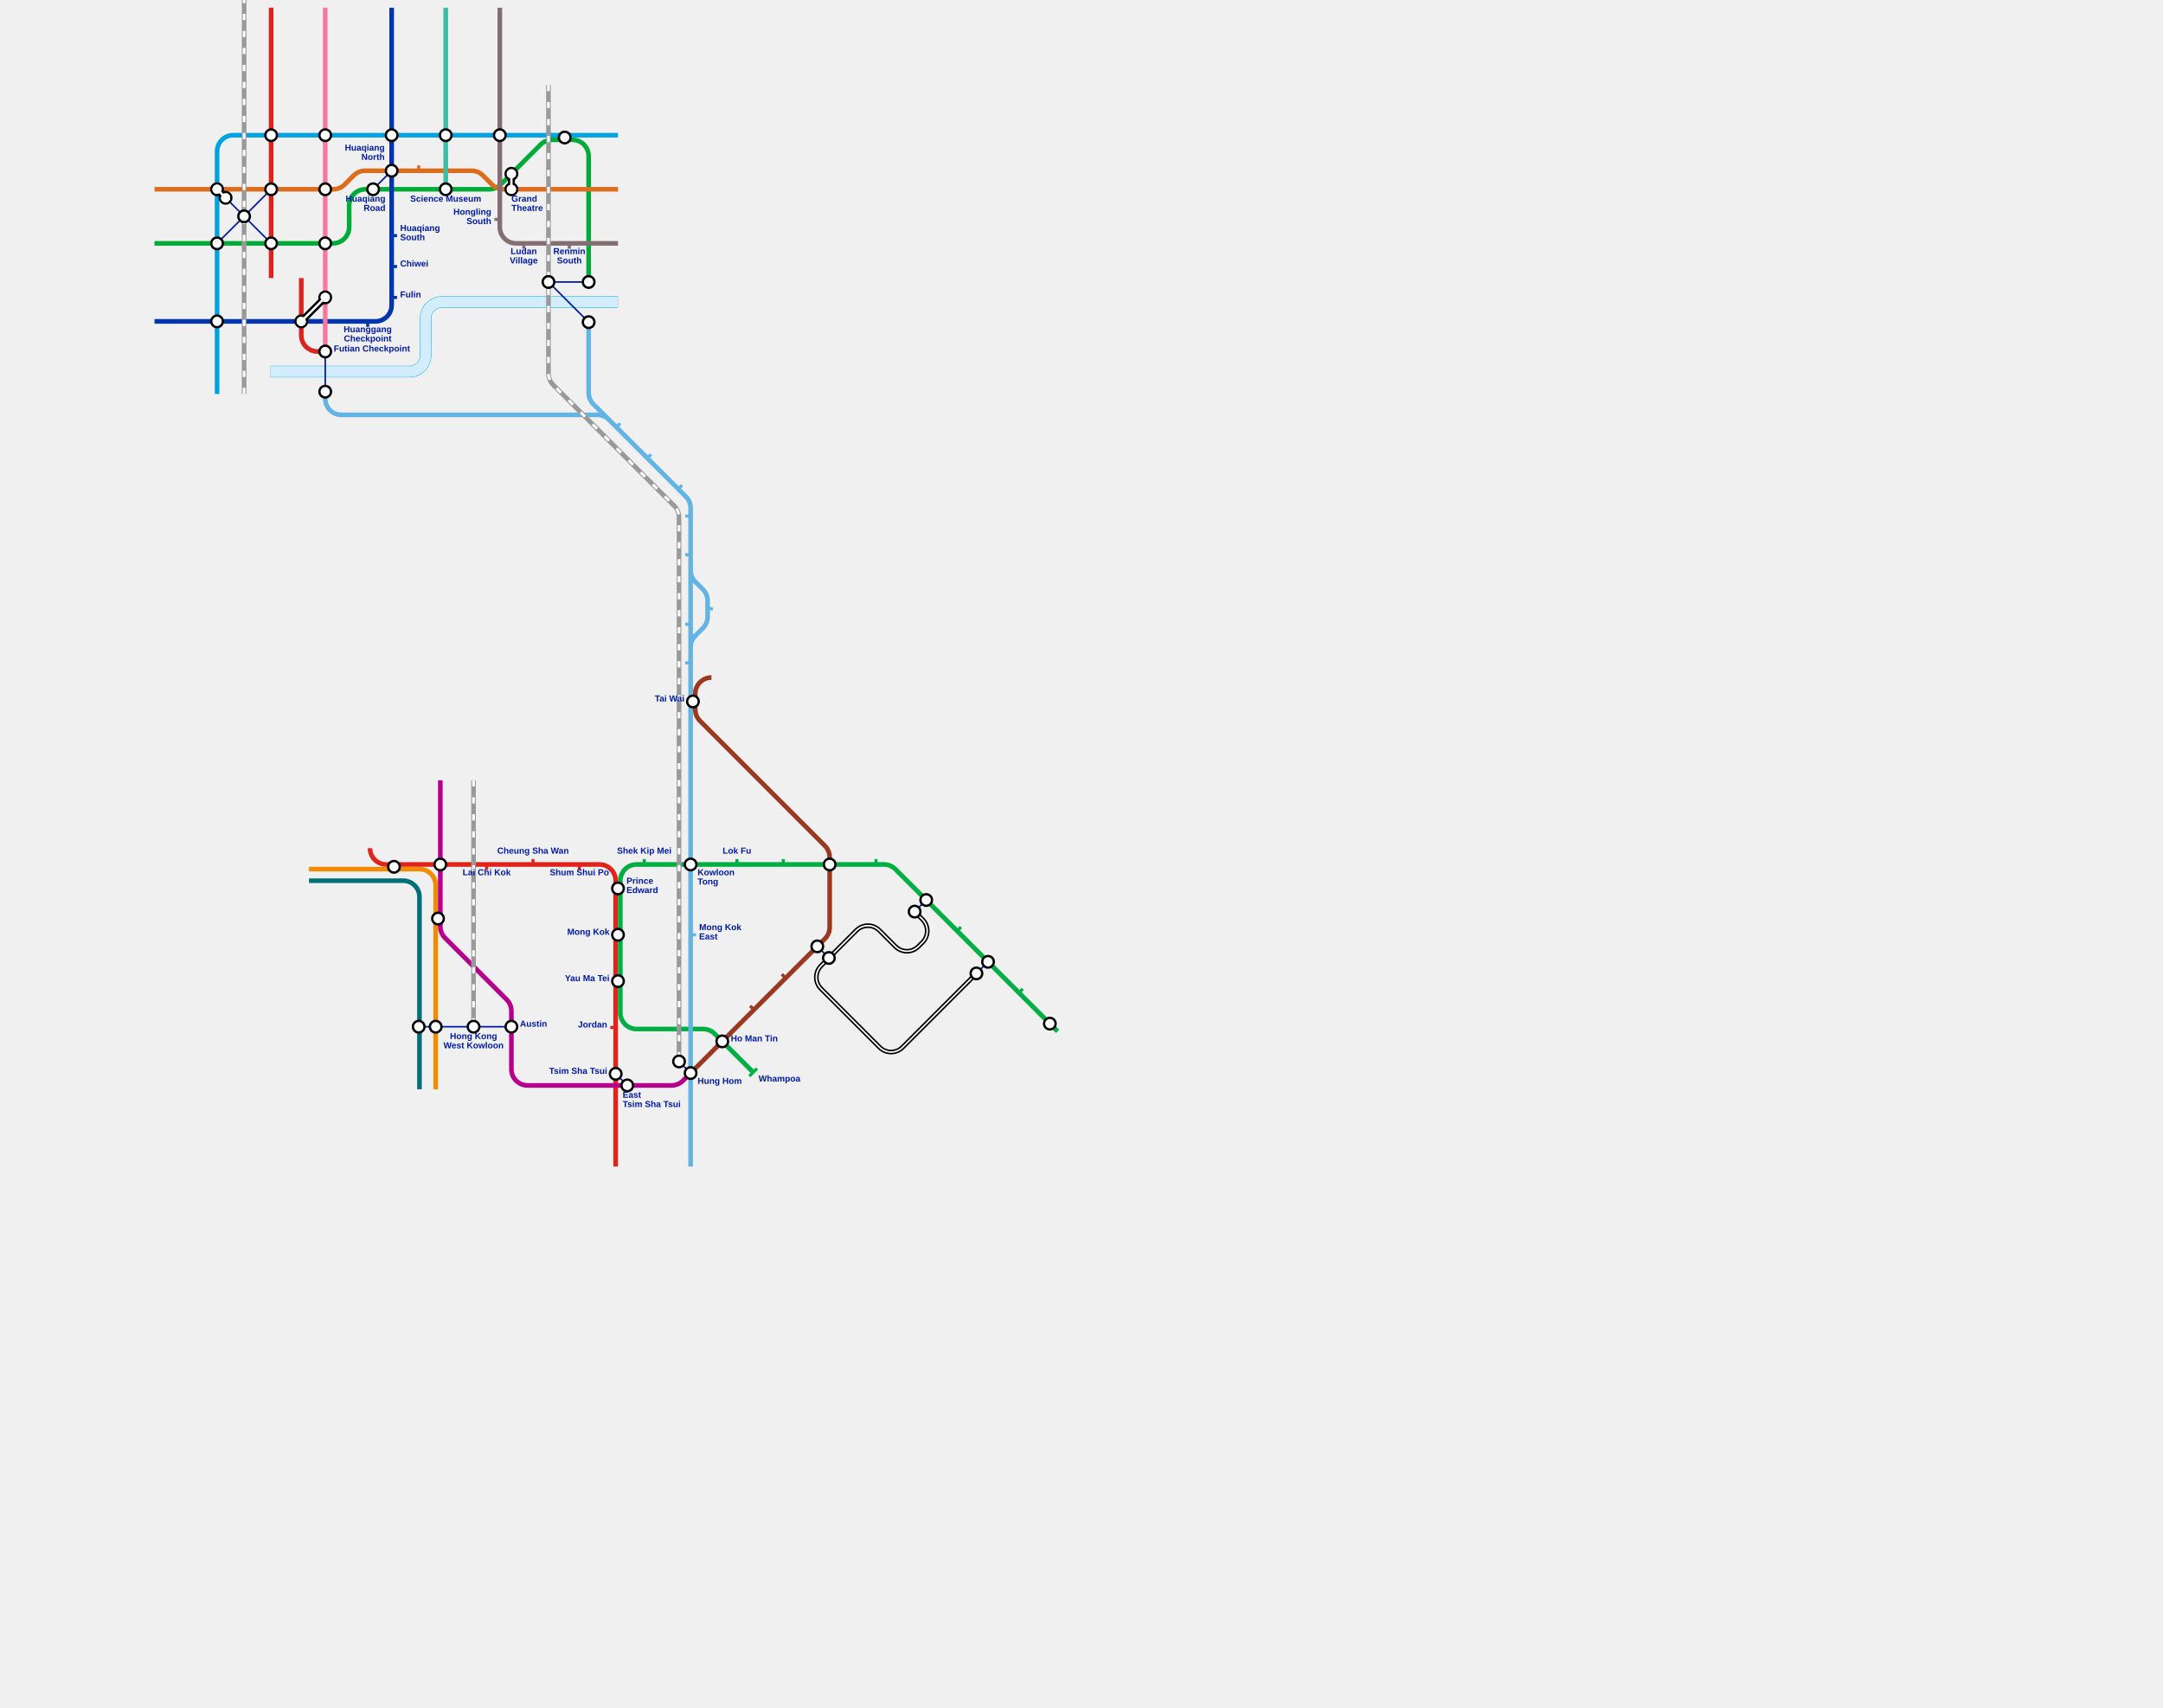
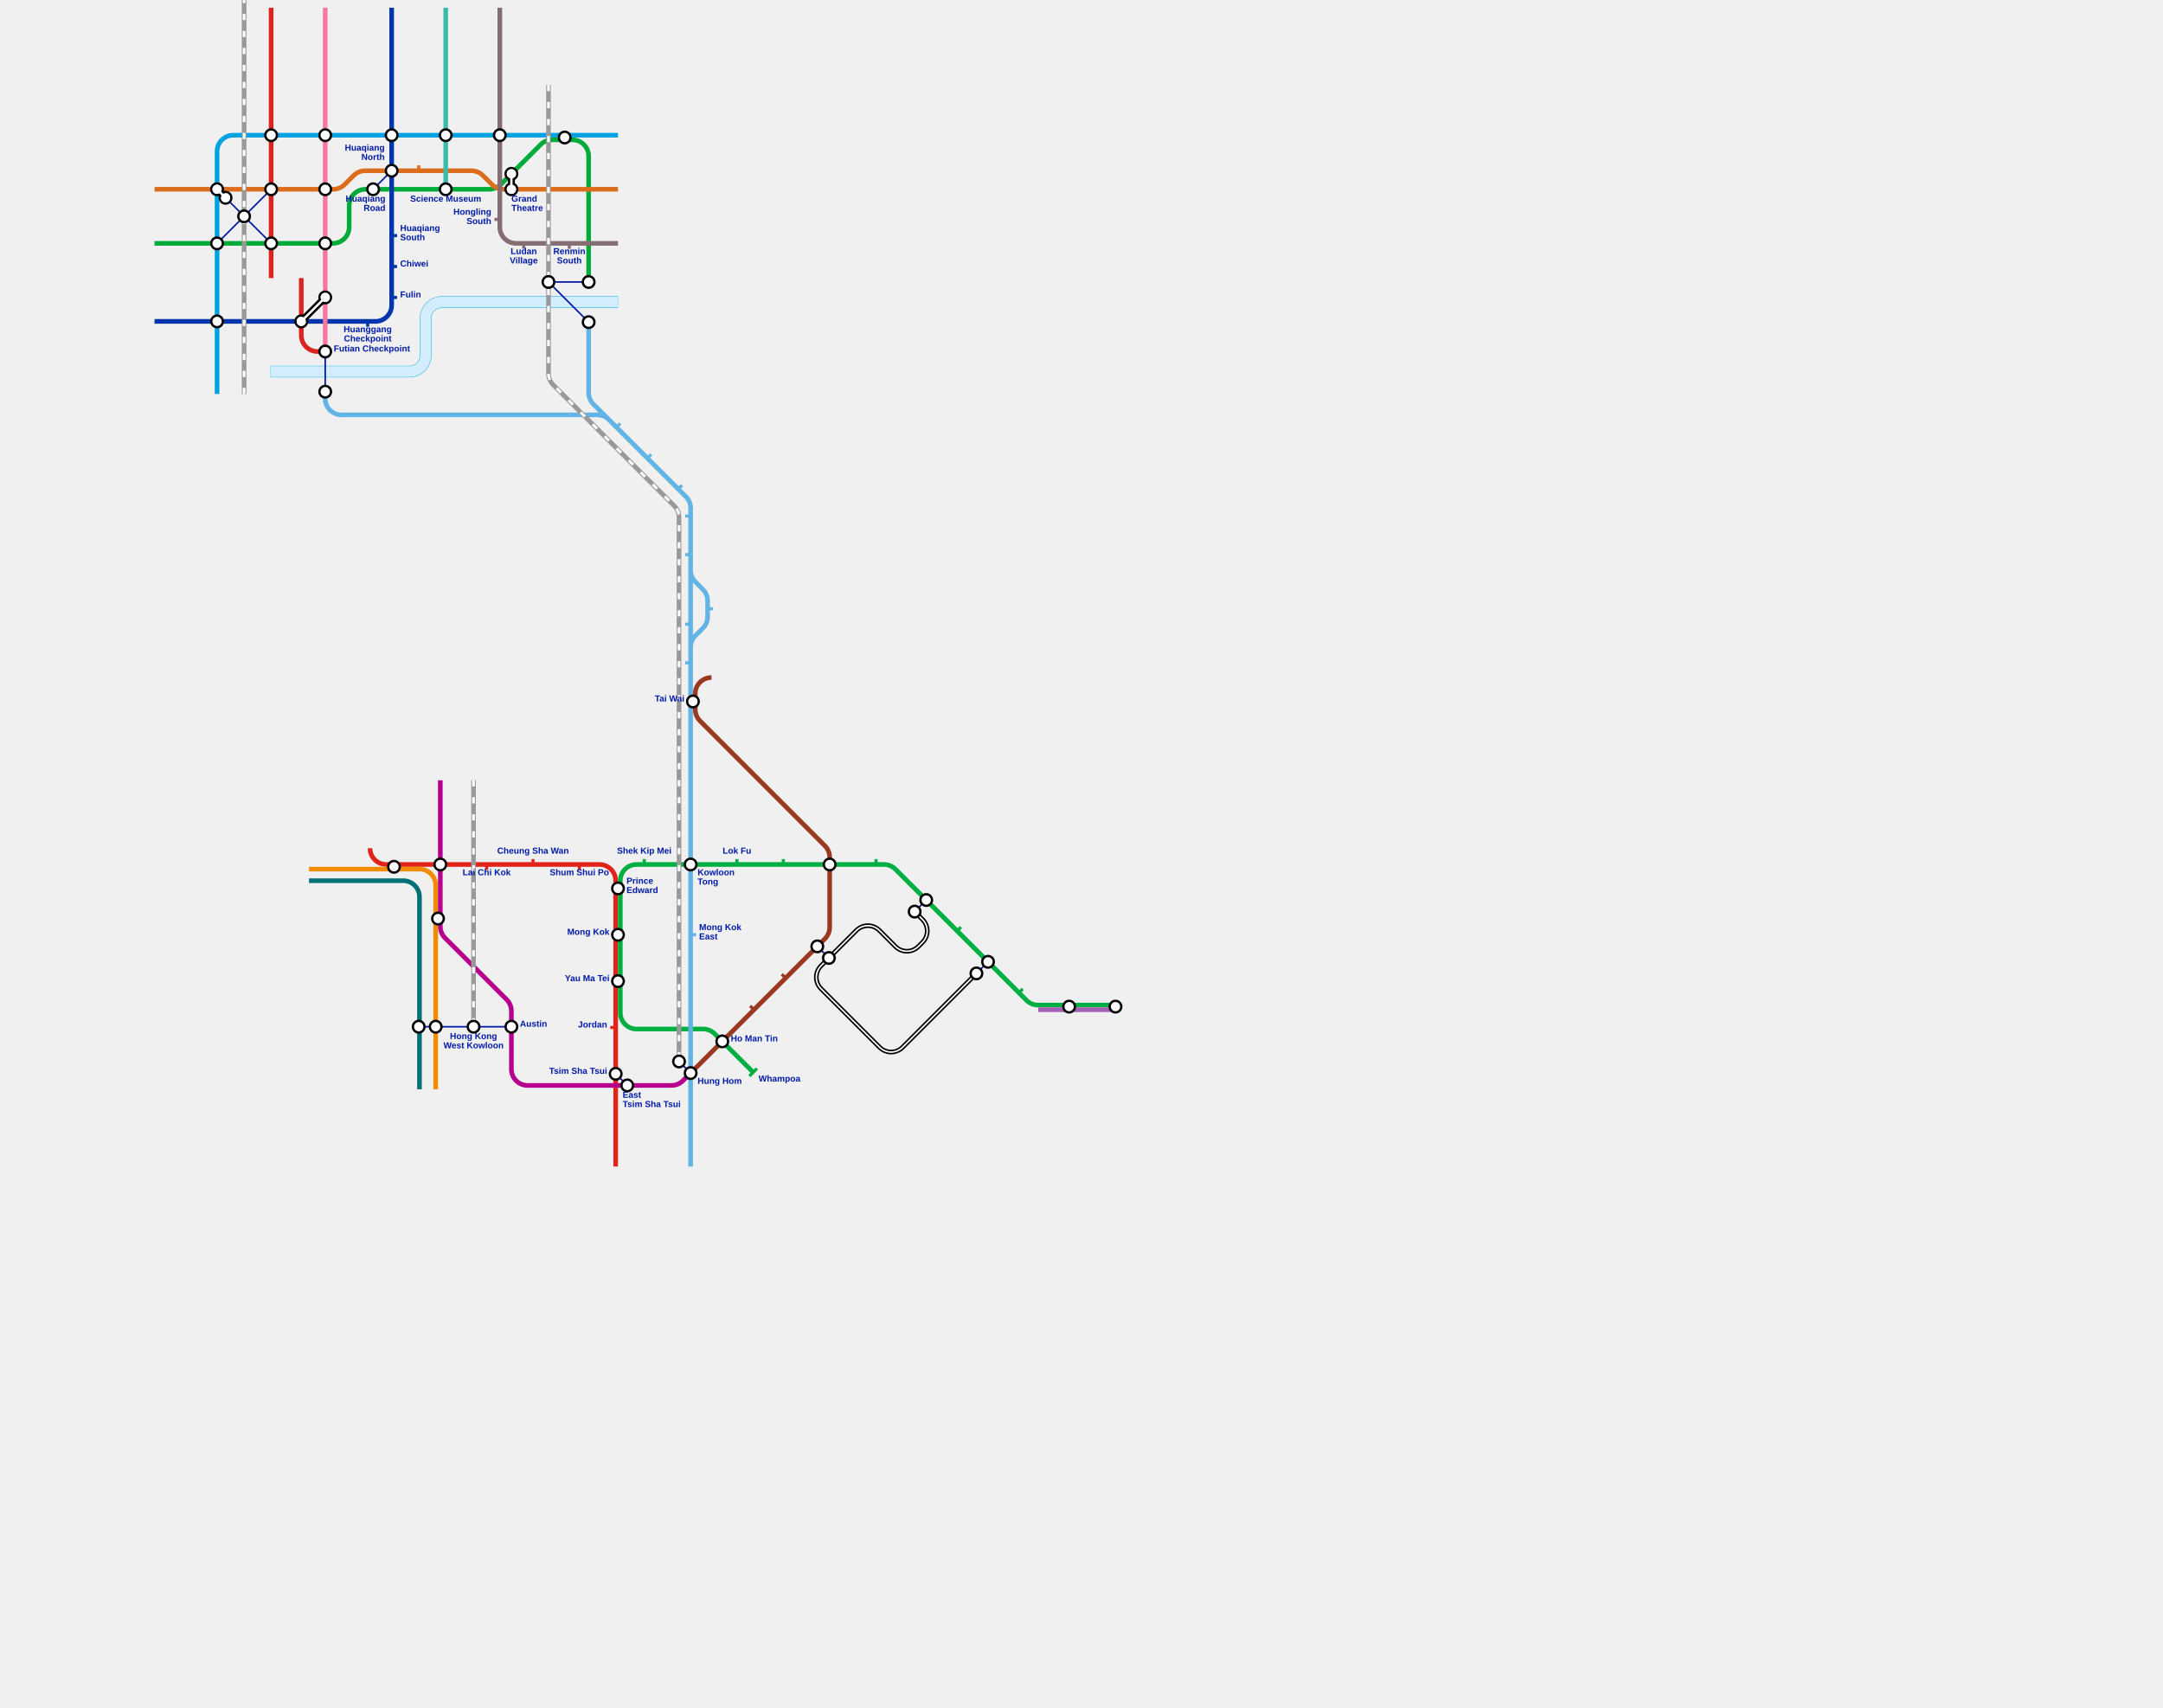
<svg xmlns="http://www.w3.org/2000/svg" xmlns:xlink="http://www.w3.org/1999/xlink" width="2800" height="2210" viewBox="-800 -1210 2800 2210">
  <style type="text/css">
        .LineDiagram {fill:none;stroke-width:6}
        .NonGZMTR {stroke:#fff;stroke-width:2}
        .Railway {stroke-dasharray:8,14;stroke-width:3.5;stroke:#fff}
        .DumbbellBG {stroke:#000;stroke-width:9}
        .DumbbellFG {stroke:#fff;stroke-width:3}
        .PaidTunnel {fill:none;stroke:#0019A8;stroke-width:2}
        .RiverBG {fill:none;stroke-width:15;stroke:#00ABE7}
        .RiverFG {fill:none;stroke-width:14;stroke:#D4EDFC}
        .FlagBox {fill:none;stroke-width:8}
        .FlagBoxNameEN {
            font-family:Arial,"Hiragino Mincho ProN","PingFang HK","Meiryo UI",Meiryo,"Microsoft Jhenghei UI","Arial Unicode MS",sans-serif;
            font-weight:bold;
            alignment-baseline:middle;
            text-anchor:middle;
            font-size:4.5pt;
        }
        .FlagBoxNameZH {
            font-family:Arial,"Hiragino Mincho ProN","PingFang HK","Meiryo UI",Meiryo,"Microsoft Jhenghei UI","Arial Unicode MS",sans-serif;
            font-weight:bold;
            alignment-baseline:central;
            text-anchor:middle;
            font-size:3.7pt;
        }
        .StationTick {fill:none;stroke-width:4}
        .StationNameEN {
            font-family:Arial,"Hiragino Mincho ProN","PingFang HK","Meiryo UI",Meiryo,"Microsoft Jhenghei UI","Arial Unicode MS",sans-serif;
            fill:#0019A8;
            font-weight:bold;
            alignment-baseline:middle;
        }
        .StationNameZH {
            font-family:Arial,"Hiragino Mincho ProN","PingFang HK","Meiryo UI",Meiryo,"Microsoft Jhenghei UI","Arial Unicode MS",sans-serif;
            fill:#0019A8;
            font-weight:bold;
            alignment-baseline:central;
        }
        .cgz1 {stroke:#F3D03E}
        .cgz2 {stroke:#00629B}
        .cgz3 {stroke:#ECA154}
        .cgz4 {stroke:#00843D}
        .cgz5 {stroke:#C5003E}
        .cgz6 {stroke:#80225F}
        .cgz7 {stroke:#97D700}
        .cgz8 {stroke:#008C95}
        .cgz9 {stroke:#71CC98}
        .cgz10 {stroke:#7D9BC1}
        .cgz11 {stroke:#470A68}
        .cgz12 {stroke:#59621D}
        .cgz13 {stroke:#8E8C13}
        .cgz14 {stroke:#81312F}
        .cgz18 {stroke:#D48BC8}
        .cgz19 {stroke:#BB29BB}
        .cgz21 {stroke:#201747}
        .cgz22 {stroke:#041E42}
        .cgf {stroke:#C4D600}
        .cgzapm {stroke:#00B5E2}
        .cgzthz1 {stroke:#44A729}
        .cfs11 {stroke:#6600CC}
        .cunknown {stroke:#999999}
        .cprdir {stroke:#2F8072}
        
        .csz1 {stroke:#00AB39}
        .csz2 {stroke:#DB6D1C}
        .csz3 {stroke:#00A2E1}
        .csz4 {stroke:#DC241F}
        .csz6 {stroke:#3ABCA8}
        .csz7 {stroke:#0035AD}
        .csz9 {stroke:#846E74}
        .csz10 {stroke:#F8779E}

        .ctwl {stroke:#E2231A}
        .cktl {stroke:#00AF41}
        .cisl {stroke:#0071CE}
        .ctkl {stroke:#A35EB5}
        .ctcl {stroke:#F38B00}
        .cdrl {stroke:#E777CB}
        .cael {stroke:#007078}
        .cerl {stroke:#61B4E4}
        .cwrl {stroke:#B6008D}
        .cmol {stroke:#9A3820}
        .csil {stroke:#B6BD00}
        .c360 {stroke:#94989A}
        .clrl {stroke:#CD9700}
        .cefls {stroke:#000000}

        .TfLLU {fill:#0019A8}
        .CorporateGrey {fill:#868F98}
    </style>
  <defs>
    <path id="st" class="StationTick" d="M 2,0 H 7" />
    <path id="term" class="StationTick" d="M -7,0 H 7" />
    <g id="int">
      <circle cx="0" cy="0" r="9" fill="#000" />
      <circle cx="0" cy="0" r="6" fill="#fff" />
    </g>
    <path id="flagbox" class="FlagBox" d="M -30,0 H 30" />
    <use xlink:href="#st" id="stsz1" class="csz1" />
    <use xlink:href="#st" id="stsz2" class="csz2" />
    <use xlink:href="#st" id="stsz3" class="csz3" />
    <use xlink:href="#st" id="stsz4" class="csz4" />
    <use xlink:href="#st" id="stsz7" class="csz7" />
    <use xlink:href="#st" id="stsz9" class="csz9" />
    <use xlink:href="#st" id="stsz10" class="csz10" />
    <use xlink:href="#st" id="sttwl" class="ctwl" />
    <use xlink:href="#st" id="stktl" class="cktl" />
    <use xlink:href="#term" id="termktl" class="cktl" />
    <use xlink:href="#st" id="sterl" class="cerl" />
    <use xlink:href="#st" id="stmol" class="cmol" />
    <g id="chinarail" transform="scale(0.0165) translate(-260,-305)" style="stroke:none;fill:#E60012">
      <path d="                 M169,273.5c0-19,14.7-34.8,33.7-36.3c18.9-1.5,38.1-2.2,57.4-2.2c19.3,0,38.4,0.8,57.3,2.2                 c19,1.5,33.7,17.3,33.7,36.3v47.3l-51.3,14.7c-11.2,3.2-18.9,13.4-18.9,25v147.8c0,17.4,12.2,32.3,29.3,35.7l110.6,22.1              c4.9,1,8.4,5.2,8.4,10.2V599H91v-22.7c0-5,3.5-9.2,8.4-10.2L209.9,544c17-3.4,29.3-18.3,29.3-35.7V360.5c0-11.6-7.7-21.8-18.9-25              L169,320.8V273.5z M309.4,31.7c0.2-1.2,0.3-2.4,0.3-3.6c0-14-11.1-25.4-24.9-26C276.6,1.4,268.3,1,260,1c-8.3,0-16.6,0.4-24.7,1.1              c-13.9,0.6-24.9,12-24.9,26c0,1.2,0.1,2.5,0.3,3.6C90.6,54.8,0,160.3,0,287c0,97.2,53.4,182,132.4,226.6l36.8-48.1              C104.3,432.4,59.8,364.9,59.8,287c0-110.6,89.6-200.2,200.2-200.2S460.2,176.4,460.2,287c0,77.9-44.5,145.4-109.4,178.5              c15,19.6,25.6,33.5,36.8,48.1C466.6,469,520,384.2,520,287C520,160.3,429.4,54.8,309.4,31.7z             " />
    </g>
    <g id="prdir" fill="#2f8072" stroke="none" transform="scale(0.045) translate(-120,-110)">
      <path d="m 123.261,86.979 c 18.826,44.554 49.388,83.668 88.995,112.823 l 13.143,9.675 19.351,-26.286 -13.143,-9.675 c -48.909,-36.002 -82.086,-89.248 -93.069,-148.784 -0.418,3.388 -0.841,6.777 -1.384,10.135 -0.715,4.415 -1.538,8.803 -2.466,13.159 -0.928,4.357 -1.961,8.681 -3.099,12.973 -1.138,4.292 -2.379,8.549 -3.723,12.768 -1.343,4.219 -2.789,8.402 -4.335,12.542 -0.084,0.226 -0.185,0.444 -0.27,0.67 z" />
      <path d="M 75.718,153.262 C 104.986,114.754 123.694,68.776 129.262,19.911 L 131.11,3.696 98.68,0 96.832,16.215 c -6.875,60.34 -36.537,115.622 -82.703,154.786 3.147,-1.324 6.295,-2.645 9.479,-3.845 4.184,-1.578 8.4,-3.048 12.641,-4.412 4.24,-1.364 8.505,-2.621 12.794,-3.77 4.288,-1.15 8.598,-2.193 12.927,-3.128 4.328,-0.935 8.675,-1.764 13.035,-2.485 0.238,-0.04 0.477,-0.061 0.715,-0.099 z" />
      <path d="m 157.156,160.728 c -47.997,-5.973 -97.153,0.937 -142.205,20.66 L 0,187.933 13.089,217.834 28.039,211.289 c 55.633,-24.355 118.334,-26.465 175.385,-6.208 -2.725,-2.056 -5.449,-4.116 -8.085,-6.266 -3.466,-2.826 -6.854,-5.733 -10.163,-8.716 -3.309,-2.982 -6.537,-6.039 -9.685,-9.17 -3.148,-3.131 -6.214,-6.335 -9.196,-9.608 -2.982,-3.273 -5.881,-6.616 -8.694,-10.025 -0.153,-0.186 -0.292,-0.382 -0.445,-0.569 z" />
    </g>
  </defs>
  <g id="cht_switch" style="opacity:0;cursor:pointer">
    <g id="cht_switch_base">
      <rect x="-690" y="-1040" width="10" height="10" style="fill:#fff;stroke:#000;stroke-width:1" />
      <text x="-675" y="-1030" font-size="14px" class="stname">Traditional Chinese</text>
    </g>
    <g id="cht_switch_over" style="visibility:hidden;opacity:0">
      <use xlink:href="#enabled" x="-690" y="-1040" />
      <text x="-675" y="-1030" style="stroke:#243588;stroke-width:0.5;font-size:14px" class="stname">Traditional Chinese</text>
      <set begin="cht_switch_base.click" end="cht_switch_over.click" attributeName="visibility" attributeType="CSS" to="visible" />
      <set begin="cht_switch_base.click" end="cht_switch_over.click" attributeName="opacity" attributeType="CSS" to="1" />
    </g>
    <animate attributeName="opacity" attributeType="CSS" values="0; 1" keyTimes="0; 1" dur="0.5s" fill="freeze" />
  </g>
  <g class="RiverBG">
    <path id="Shenzhen_River" d="             M -450,-729             H -270 a 21,21 0 0,0 21,-21             V -798 a 21,21 0 0,1 21,-21             H 0         " />
  </g>
  <use xlink:href="#Shenzhen_River" class="RiverFG" />
  <g class="LineDiagram">
    <path id="SZ1_route" class="csz1" d="             M -600,-895             H -369 a 21,21 0 0,0 21,-21             V -944 a 21,21 0 0,1 21,-21             H -167 a 21,21 0 0,0 15,-6             L -100,-1023 a 21,21 0 0,1 15,-6             H -59 a 21,21 0 0,1 21,21             V -845         " />
    <path id="SZ2_route" class="csz2" d="             M -600,-965             H -369 a 21,21 0 0,0 15,-6             L -342,-983 a 21,21 0 0,1 15,-6             H -190 a 21,21 0 0,1 15,6             L -163,-971 a 21,21 0 0,0 15,6             H 0         " />
    <path id="SZ3_route" class="csz3" d="             M -519,-700             V -1014 a 21,21 0 0,1 21,-21             H 0         " />
    <path id="SZ4_route" class="csz4" d="             M -379,-755             H -389 a 21,21 0 0,1 -21,-21             V -850              M -449,-850             V -1200         " />
    <path id="SZ6_route" class="csz6" d="             M -223,-965             V -1200         " />
    <path id="SZ7_route" class="csz7" d="             M -600,-794             H -314 a 21,21 0 0,0 21,-21             V -1200         " />
    <path id="SZ9_route" class="csz9" d="             M -153,-1200             V -916 a 21,21 0 0,0 21,21             H 0         " />
    <path id="SZ10_route" class="csz10" d="             M -379,-755             V -1200         " />
  </g>
  <g class="LineDiagram">
    <path id="TWL_route" class="ctwl" d="             M -321,-112 a 21,21 0 0,0 21,21             M -300,-91             H -24 a 21,21 0 0,1 21,21             V 300         " />
-     <path id="KTL_route" class="cktl" d="             M 569,125             L 359,-85 a 21,21 0 0,0 -15,-6             H 300             H 24 a 21,21 0 0,0 -21,21             V 101 a 21,21 0 0,0 21,21             H 110 a 21,21 0 0,1 15,6             L 175,178         " />
+     <path id="KTL_route" class="cktl" d="             M 644,91             H 544 a 21,21 0 0,1 -15,-6             L 359,-85 a 21,21 0 0,0 -15,-6             H 300             H 24 a 21,21 0 0,0 -21,21             V 101 a 21,21 0 0,0 21,21             H 110 a 21,21 0 0,1 15,6             L 175,178         " />
+     <path id="TKL_route" class="ctkl" d="             M 544,97             H 644         " />
    <path id="TCL_route" class="ctcl" d="             M -400,-85             H -257 a 21,21 0 0,1 21,21             V 200         " />
    <path id="AEL_route" class="cael" d="             M -400,-70             H -278 a 21,21 0 0,1 21,21             V 200         " />
    <path id="ERL_route" class="cerl" d="             M -38,-793             V -702 a 21,21 0 0,0 6,15             L 88,-567 a 21,21 0 0,1 6,15             M 94,-552             V 300              M 94,-372 a 21,21 0 0,1 6,-15             L 110,-397 a 21,21 0 0,0 6,-15             V -432 a 21,21 0 0,0 -6,-15             L 100,-457 a 21,21 0 0,1 -6,-15              M -12,-667 a 21,21 0 0,0 -15,-6             H -358 a 21,21 0 0,1 -21,-21             V -703         " />
    <path id="WRL_route" class="cwrl" d="             M -230,-200             V -11 a 21,21 0 0,0 6,15             L -144,84 a 21,21 0 0,1 6,15             V 174 a 21,21 0 0,0 21,21             H 69 a 21,21 0 0,0 15,-6             L 94,179         " />
    <path id="MOL_route" class="cmol" d="             M 94,179             L 268,5 a 21,21 0 0,0 6,-15             V -100 a 21,21 0 0,0 -6,-15             L 106,-277 a 21,21 0 0,1 -6,-15             V -312 a 21,21 0 0,1 21,-21         " />
    <g class="cefls">
      <path id="EFLS_route" d="             M 384,-30             L 394,-20 a 21,21 0 0,1 0,30             L 389,15 a 21,21 0 0,1 -30,0             L 338.5,-5.5 a 21,21 0 0,0 -30,0             L 263,40 a 21,21 0 0,0 0,30             L 338.5,145.5 a 21,21 0 0,0 30,0             L 464,50             " />
    </g>
    <use xlink:href="#EFLS_route" class="NonGZMTR" />
    <g class="cunknown">
      <path id="Guangshen_Railway" d="                 M -90,-1100                 V -727 a 21,21 0 0,0 6,15                 L 73,-555 a 21,21 0 0,1 6,15                 V 164             " />
      <path id="GZ_SZ_HK_Railway" d="                 M -484,-1500                 V -700                 M -187,-200                 V 119             " />
    </g>
    <use xlink:href="#Guangshen_Railway" class="Railway" />
    <use xlink:href="#GZ_SZ_HK_Railway" class="Railway" />
  </g>
  <g id="Guangshen_Railway_station_icons">
    <path class="PaidTunnel" d="             M -90,-845 H -38             M -90,-845 L -38,-793             M 79,164 L 94,179         " />
    <use xlink:href="#int" x="-90" y="-845" id="Shenzhen" />
    <use xlink:href="#int" x="79" y="164" id="Kowloon" />
  </g>
  <g id="GZ_SZ_HK_Railway_station_icons">
    <path class="PaidTunnel" d="             M -508,-954 L -449,-895             M -519,-895 L -449,-965             M -236,119 H -138         " />
    <use xlink:href="#int" x="-484" y="-930" id="Futian" />
    <use xlink:href="#int" x="-187" y="119" id="West_Kowloon" />
  </g>
  <g id="SZ1_station_icons">
    <use xlink:href="#int" x="-519" y="-895" id="Shopping_Park" />
    <use xlink:href="#int" x="-449" y="-895" id="CEC" />
    <use xlink:href="#int" x="-379" y="-895" id="Gangxia" />
    <path class="PaidTunnel" d="             M -317,-965 L -293,-989         " />
    <use xlink:href="#int" x="-317" y="-965" id="Huaqiang_Rd" />
    <use xlink:href="#int" x="-223" y="-965" id="Science_Museum" />
    <use xlink:href="#int" x="-138" y="-985" id="Grand_Theatre" />
    <use xlink:href="#int" x="-69" y="-1032" id="Laojie" />
    <use xlink:href="#int" x="-38" y="-845" id="Luohu" />
  </g>
  <g id="SZ2_station_icons">
    <use xlink:href="#int" x="-519" y="-965" id="Futian" />
    <use xlink:href="#int" x="-449" y="-965" id="Civic_Centre" />
    <use xlink:href="#int" x="-379" y="-965" id="Gangxia_North" />
    <use xlink:href="#int" x="-293" y="-989" id="Huaqiang_North" />
    <use xlink:href="#stsz2" transform="translate(-258,-989)rotate(-90)" id="Yannan" />
    <use xlink:href="#int" x="-138" y="-965" id="Grand_Theatre_SZ2" />
    <g class="DumbbellBG">
      <path id="GrandTheatre_Interchange" d="                 M -138,-985 V -965             " />
    </g>
    <use xlink:href="#GrandTheatre_Interchange" class="DumbbellFG" />
    <circle cx="-138" cy="-985" r="6" fill="#fff" />
    <circle cx="-138" cy="-965" r="6" fill="#fff" />
  </g>
  <g id="SZ3_station_icons">
    <use xlink:href="#int" x="-519" y="-794" id="Shixia" />
    <use xlink:href="#int" x="-449" y="-1035" id="Childrens_Palace" />
    <use xlink:href="#int" x="-379" y="-1035" id="Lianhuacun" />
    <use xlink:href="#int" x="-293" y="-1035" id="Huaxin" />
    <use xlink:href="#int" x="-223" y="-1035" id="Tongxinling" />
    <use xlink:href="#int" x="-153" y="-1035" id="Hongling" />
  </g>
  <g id="SZ4_station_icons">
    <use xlink:href="#int" x="-410" y="-794" id="Fumin" />
    <path class="PaidTunnel" d="             M -379,-755 V -703         " />
    <use xlink:href="#int" x="-379" y="-755" id="Futian_Checkpoint" />
  </g>
  <g id="SZ7_station_icons">
    <use xlink:href="#stsz7" transform="translate(-324,-794)rotate(90)" id="Huanggang_Checkpoint" />
    <use xlink:href="#stsz7" transform="translate(-293,-825)" id="Fulin" />
    <use xlink:href="#stsz7" transform="translate(-293,-865)" id="Chiwei" />
    <use xlink:href="#stsz7" transform="translate(-293,-905)" id="Huaqiang_South" />
  </g>
  <g id="SZ9_station_icons">
    <use xlink:href="#stsz9" transform="translate(-153,-926)rotate(180)" id="Hongling_South" />
    <use xlink:href="#stsz9" transform="translate(-122,-895)rotate(90)" id="Ludancun" />
    <use xlink:href="#stsz9" transform="translate(-63,-895)rotate(90)" id="Renmin_South" />
  </g>
  <g id="SZ10_station_icons">
    <use xlink:href="#int" x="-379" y="-825" id="Fumin_SZ10" />
    <g class="DumbbellBG">
      <path id="Fumin_Interchange" d="                 M -410,-794 L -379,-825             " />
    </g>
    <use xlink:href="#Fumin_Interchange" class="DumbbellFG" />
    <circle cx="-410" cy="-794" r="6" fill="#fff" />
    <circle cx="-379" cy="-825" r="6" fill="#fff" />
  </g>
  <g id="SZ11_station_icons">
    <use xlink:href="#int" x="-508" y="-954" id="Futian_SZ11" />
    <g class="DumbbellBG">
      <path id="Futian_Interchange" d="                 M -519,-965 L -508,-954             " />
    </g>
    <use xlink:href="#Futian_Interchange" class="DumbbellFG" />
    <circle cx="-519" cy="-965" r="6" fill="#fff" />
    <circle cx="-508" cy="-954" r="6" fill="#fff" />
  </g>
  <g id="TWL_station_icons">
    <use xlink:href="#int" transform="translate(-290,-88)" id="LAK" />
    <use xlink:href="#int" x="-230" y="-91" id="MEF" />
    <use xlink:href="#sttwl" transform="translate(-170,-91)rotate(90)" id="LCK" />
    <use xlink:href="#sttwl" transform="translate(-110,-91)rotate(-90)" id="CSW" />
    <use xlink:href="#sttwl" transform="translate(-50,-91)rotate(90)" id="SSP" />
    <use xlink:href="#int" x="0" y="-60" id="PRE" />
    <use xlink:href="#int" x="0" y="0" id="MOK" />
    <use xlink:href="#int" x="0" y="60" id="YMT" />
    <use xlink:href="#sttwl" transform="translate(-3,120)rotate(180)" id="JOR" />
    <path class="PaidTunnel" d="             M -3,180 L 12,195         " />
    <use xlink:href="#int" x="-3" y="180" id="TST" />
  </g>
  <g id="KTL_station_icons">
-     <use xlink:href="#int" x="559" y="115" id="YAT" />
+     <use xlink:href="#int" x="644" y="93" id="TIK" />
+     <use xlink:href="#int" x="584" y="93" id="YAT" />
    <use xlink:href="#stktl" transform="translate(519,75)rotate(-45)" id="LAT" />
    <path class="PaidTunnel" d="             M 479,35 L 464,50         " />
    <use xlink:href="#int" x="479" y="35" id="KWT" />
    <use xlink:href="#stktl" transform="translate(439,-5)rotate(-45)" id="NTK" />
    <path class="PaidTunnel" d="             M 399,-45 L 384,-30         " />
    <use xlink:href="#int" x="399" y="-45" id="KOB" />
    <use xlink:href="#stktl" transform="translate(334,-91)rotate(-90)" id="CHH" />
    <use xlink:href="#int" x="274" y="-91" id="DIH" />
    <use xlink:href="#stktl" transform="translate(214,-91)rotate(-90)" id="WTS" />
    <use xlink:href="#stktl" transform="translate(154,-91)rotate(-90)" id="LOF" />
    <use xlink:href="#int" x="94" y="-91" id="KOT" />
    <use xlink:href="#stktl" transform="translate(34,-91)rotate(-90)" id="SKM" />
    <use xlink:href="#int" x="135" y="138" id="HOM" />
    <use xlink:href="#termktl" transform="translate(175,178)rotate(-45)" id="WHA" />
  </g>
+   <g id="TKL_station_icons">
+         
+         
+     </g>
  <g id="TCL_station_icons">
    <path class="PaidTunnel" d="             M -236,119 H -258         " />
    <use xlink:href="#int" x="-236" y="119" id="KOW" />
  </g>
  <g id="AEL_station_icons">
    <use xlink:href="#int" x="-258" y="119" id="KOW_AEL" />
  </g>
  <g id="ERL_station_icons">
    <use xlink:href="#int" transform="translate(-379,-703)" id="LMC" />
    <use xlink:href="#int" transform="translate(-38,-793)" id="LOW" />
    <use xlink:href="#sterl" transform="translate(-2,-657)rotate(-45)" id="SHS" />
    <use xlink:href="#sterl" transform="translate(38,-617)rotate(-45)" id="FAN" />
    <use xlink:href="#sterl" transform="translate(78,-577)rotate(-45)" id="TWO" />
    <use xlink:href="#sterl" transform="translate(94,-542)rotate(180)" id="TAP" />
    <use xlink:href="#sterl" transform="translate(94,-492)rotate(180)" id="UNI" />
    <use xlink:href="#sterl" transform="translate(116,-422)" id="RAC" />
    <use xlink:href="#sterl" transform="translate(94,-402)rotate(180)" id="FOT" />
    <use xlink:href="#sterl" transform="translate(94,-352)rotate(180)" id="SHT" />
    <use xlink:href="#int" x="97" y="-302" id="TAW" />
    <use xlink:href="#sterl" transform="translate(94,0)rotate(0)" id="MKK" />
    <use xlink:href="#int" x="94" y="179" id="HUH" />
  </g>
  <g id="WRL_station_icons">
    <use xlink:href="#int" x="-233" y="-21" id="NAC" />
    <use xlink:href="#int" x="-138" y="119" id="AUS" />
    <use xlink:href="#int" x="12" y="195" id="ETS" />
  </g>
  <g id="MOL_station_icons">
    <use xlink:href="#stmol" transform="translate(176,97)rotate(-135)" id="TKW" />
    <use xlink:href="#stmol" transform="translate(217,56)rotate(-135)" id="SUW" />
    <path class="PaidTunnel" d="             M 258,15 L 273,30         " />
    <use xlink:href="#int" x="258" y="15" id="KAT" />
  </g>
  <g id="EFLS_station_icons">
    <use xlink:href="#int" x="384" y="-30" id="KOB_EFLS" />
    <use xlink:href="#int" x="273" y="30" id="KAT_EFLS" />
    <use xlink:href="#int" x="464" y="50" id="KWT_EFLS" />
  </g>
  <g id="Station_names_EN" font-size="8.5pt" style="visibility:visible">
    <g id="GZ_SZ_HK_Railway_names_EN">
      <g text-anchor="middle">
        <text x="-187" y="135" class="StationNameEN">Hong Kong<tspan x="-187" dy="12" class="StationNameEN">West Kowloon</tspan>
        </text>
      </g>
    </g>
    <g id="SZ1_names_EN">
      <g text-anchor="middle">
        <text x="-223" y="-949" class="StationNameEN">Science Museum</text>
      </g>
      <g text-anchor="end">
        <text x="-301" y="-949" class="StationNameEN">Huaqiang<tspan x="-301" dy="12" class="StationNameEN">Road</tspan>
        </text>
      </g>
    </g>
    <g id="SZ2_names_EN">
      <g text-anchor="start">
        <text x="-138" y="-949" class="StationNameEN">Grand<tspan x="-138" dy="12" class="StationNameEN">Theatre</tspan>
        </text>
      </g>
      <g text-anchor="end">
        <text x="-302" y="-1003" class="StationNameEN">North<tspan x="-302" dy="-12" class="StationNameEN">Huaqiang</tspan>
        </text>
      </g>
    </g>
    <g id="SZ4_names_EN">
      <g text-anchor="start">
        <text x="-368" y="-755" class="StationNameEN">Futian Checkpoint</text>
      </g>
    </g>
    <g id="SZ7_names_EN">
      <g text-anchor="start">
        <text x="-282" y="-825" class="StationNameEN">Fulin</text>
        <text x="-282" y="-865" class="StationNameEN">Chiwei</text>
        <text x="-282" y="-911" class="StationNameEN">Huaqiang<tspan x="-282" dy="12" class="StationNameEN">South</tspan>
        </text>
      </g>
      <g text-anchor="middle">
        <text x="-324" y="-780" class="StationNameEN">Huanggang<tspan x="-324" dy="12" class="StationNameEN">Checkpoint</tspan>
        </text>
      </g>
    </g>
    <g id="SZ9_names_EN">
      <g text-anchor="middle">
        <text x="-122" y="-881" class="StationNameEN">Ludan<tspan x="-122" dy="12" class="StationNameEN">Village</tspan>
        </text>
        <text x="-63" y="-881" class="StationNameEN">Renmin<tspan x="-63" dy="12" class="StationNameEN">South</tspan>
        </text>
      </g>
      <g text-anchor="end">
        <text x="-164" y="-932" class="StationNameEN">Hongling<tspan x="-164" dy="12" class="StationNameEN">South</tspan>
        </text>
      </g>
    </g>
    <g id="TWL_names_EN">
      <g text-anchor="start">
        <text x="11" y="-66" class="StationNameEN">Prince<tspan x="11" dy="12" class="StationNameEN">Edward</tspan>
        </text>
      </g>
      <g text-anchor="middle">
        <text x="-170" y="-77" class="StationNameEN">Lai Chi Kok</text>
        <text x="-110" y="-105" class="StationNameEN">Cheung Sha Wan</text>
        <text x="-50" y="-77" class="StationNameEN">Shum Shui Po</text>
      </g>
      <g text-anchor="end">
        <text x="-11" y="0" class="StationNameEN">Mong Kok</text>
        <text x="-11" y="60" class="StationNameEN">Yau Ma Tei</text>
        <text x="-14" y="120" class="StationNameEN">Jordan</text>
        <text x="-14" y="180" class="StationNameEN">Tsim Sha Tsui</text>
      </g>
    </g>
    <g id="KTL_names_EN">
      <g text-anchor="start">
        <text x="103" y="-77" class="StationNameEN">Kowloon<tspan x="103" dy="12" class="StationNameEN">Tong</tspan>
        </text>
        <text x="146" y="138" class="StationNameEN">Ho Man Tin</text>
        <text x="182" y="190" class="StationNameEN">Whampoa</text>
      </g>
      <g text-anchor="middle">
        <text x="154" y="-105" class="StationNameEN">Lok Fu</text>
        <text x="34" y="-105" class="StationNameEN">Shek Kip Mei</text>
      </g>
    </g>
    <g id="ERL_names_EN">
      <g text-anchor="start">
        <text x="105" y="-6" class="StationNameEN">Mong Kok<tspan x="105" dy="12" class="StationNameEN">East</tspan>
        </text>
        <text x="103" y="193" class="StationNameEN">Hung Hom</text>
      </g>
      <g text-anchor="end">
        <text x="86" y="-302" class="StationNameEN">Tai Wai</text>
      </g>
    </g>
    <g id="WRL_names_EN">
      <g text-anchor="start">
        <text x="-127" y="119" class="StationNameEN">Austin</text>
        <text x="6" y="211" class="StationNameEN">East<tspan x="6" dy="12" class="StationNameEN">Tsim Sha Tsui</tspan>
        </text>
      </g>
    </g>
    <set begin="cht_switch_base.click" end="cht_switch_over.click" attributeName="visibility" attributeType="CSS" to="hidden" />
  </g>
  <g id="Station_names_ZH" font-size="6.7pt" style="visibility:hidden">
    <g id="GZ1_names_ZH">
      <g text-anchor="start">
        <text x="9" y="14" class="StationNameZH">公園前</text>
        <text x="149" y="14" class="StationNameZH">烈士陵園</text>
      </g>
      <g text-anchor="middle">
        <text x="70" y="-14" class="StationNameZH">農講所</text>
      </g>
    </g>
    <g id="GZ13_names_ZH">
      <g text-anchor="start">
                
            </g>
      <g text-anchor="middle">
        <text x="70" y="-84" class="StationNameZH">倉邊路</text>
        <text x="239" y="-56" class="StationNameZH">農林下路</text>
        <text x="319" y="-56" class="StationNameZH">梅東路</text>
      </g>
    </g>
    <set begin="cht_switch_base.click" end="cht_switch_over.click" attributeName="visibility" attributeType="CSS" to="visible" />
  </g>
</svg>
